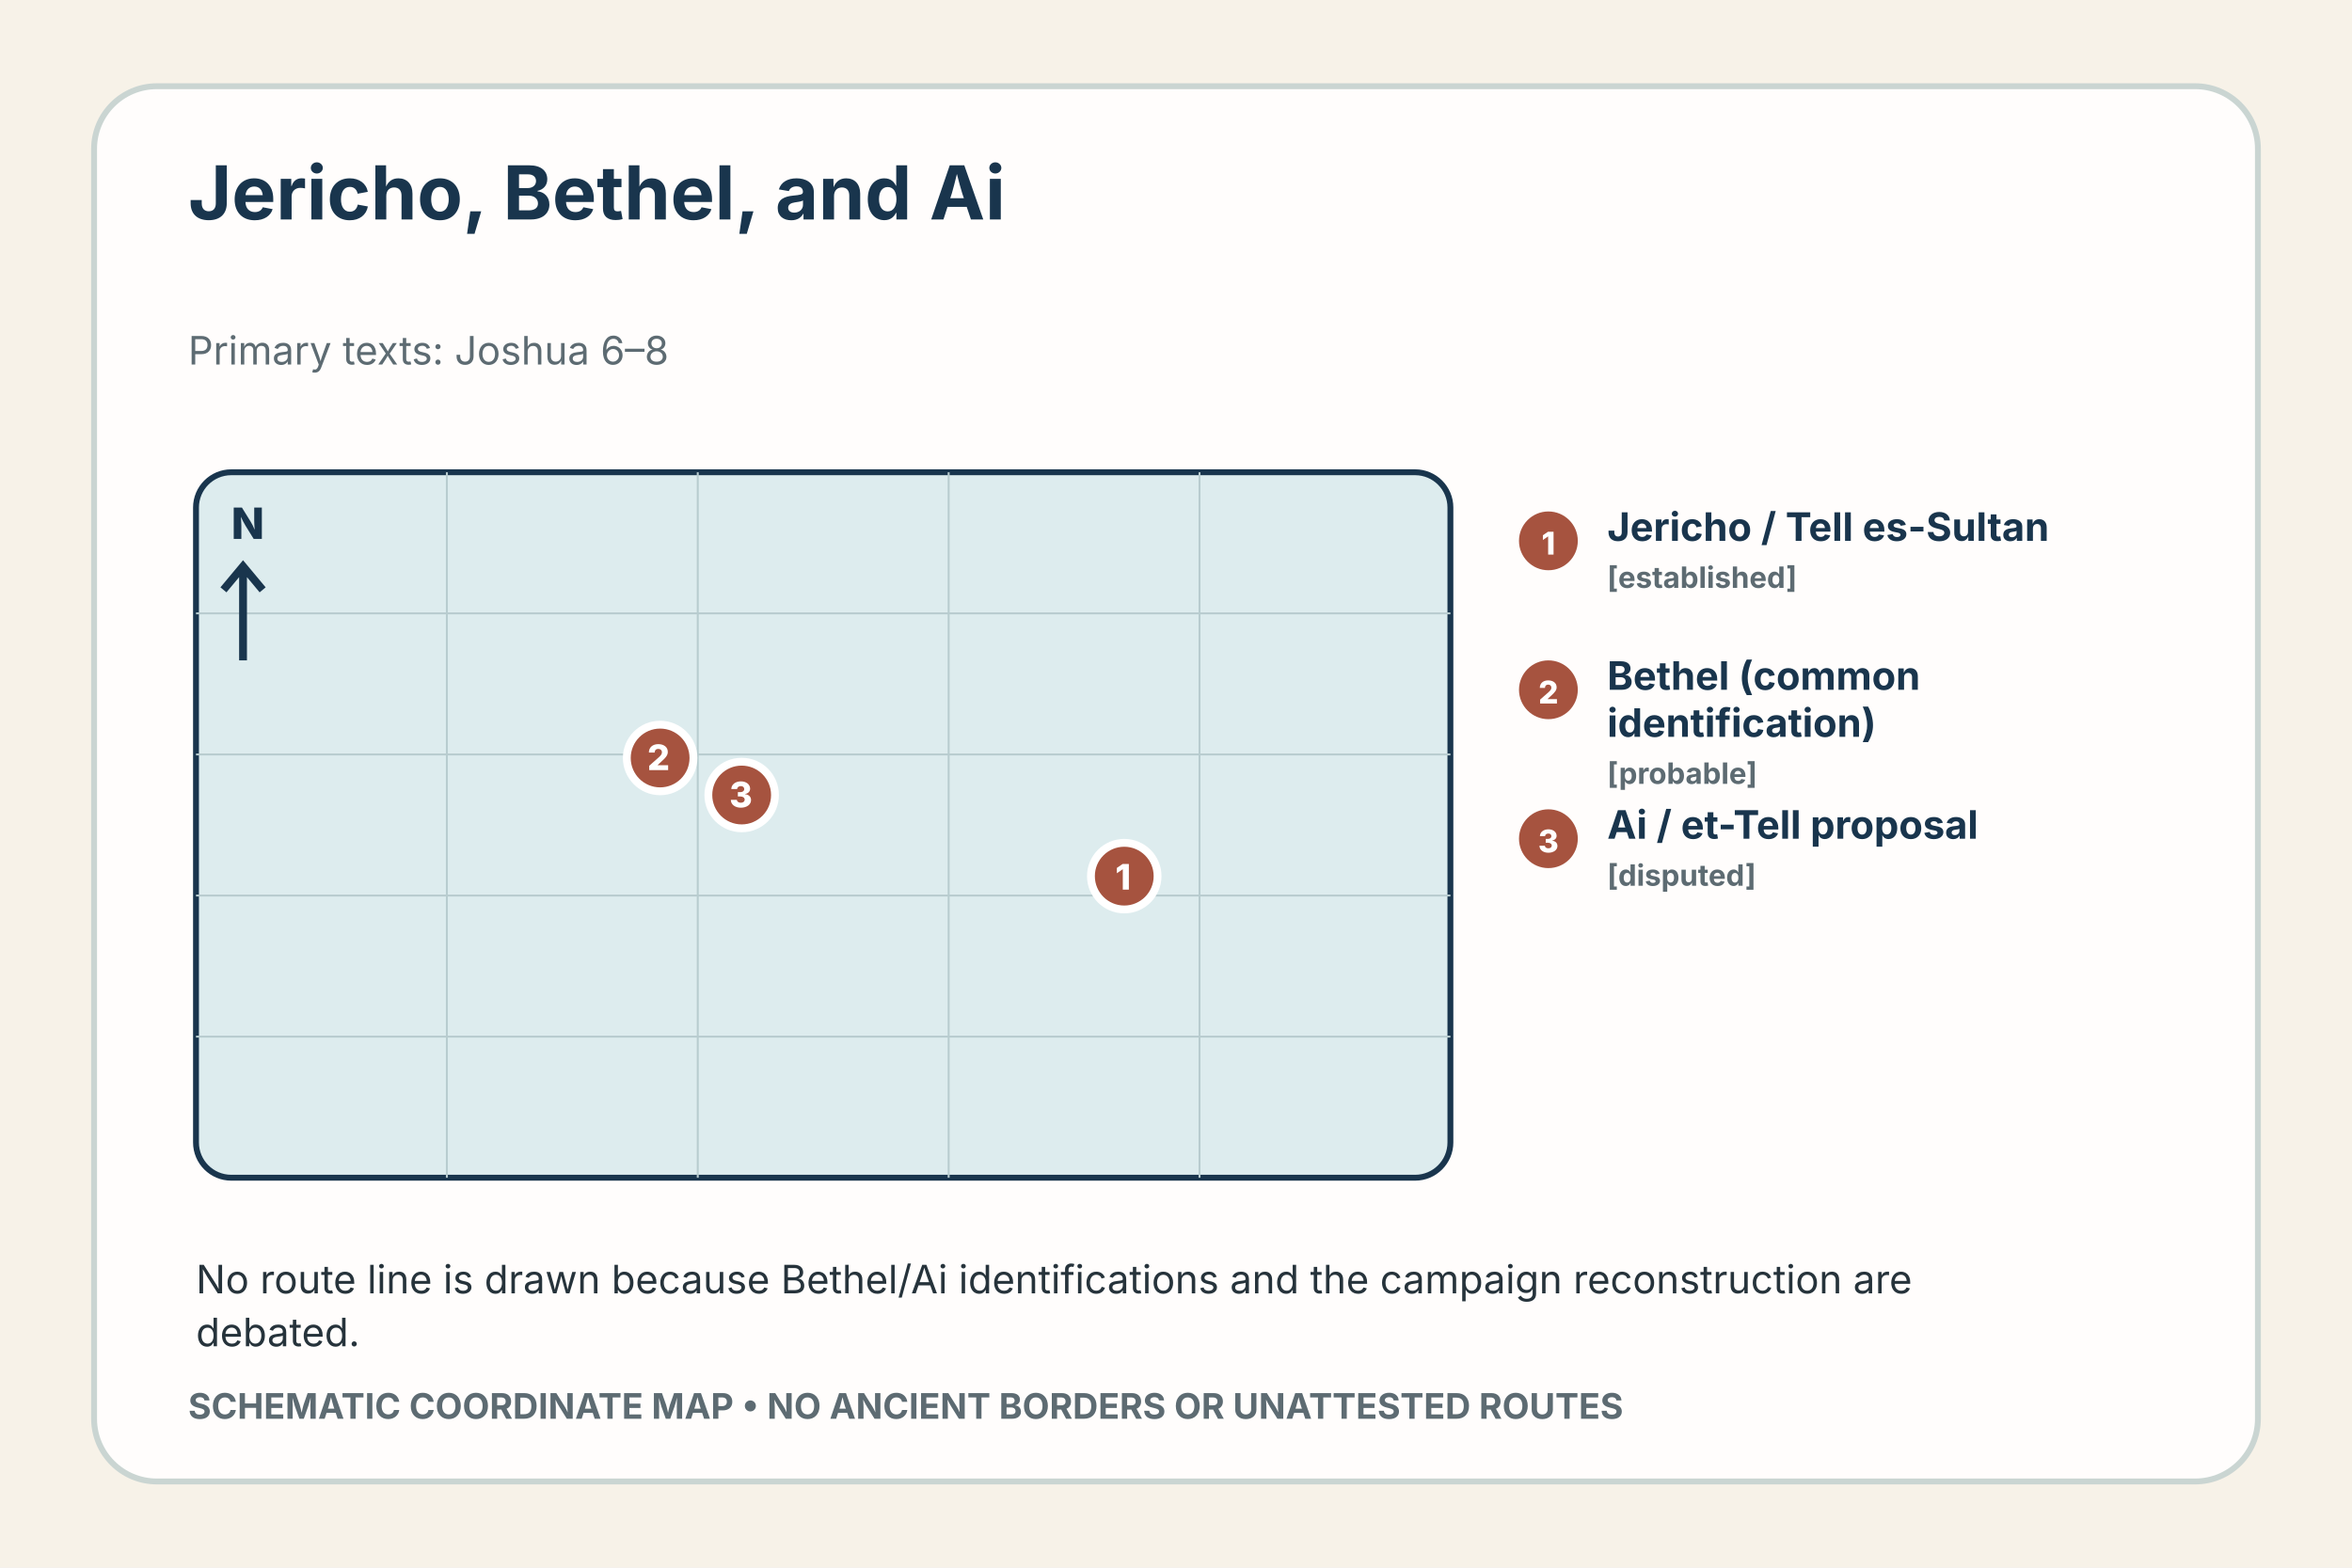
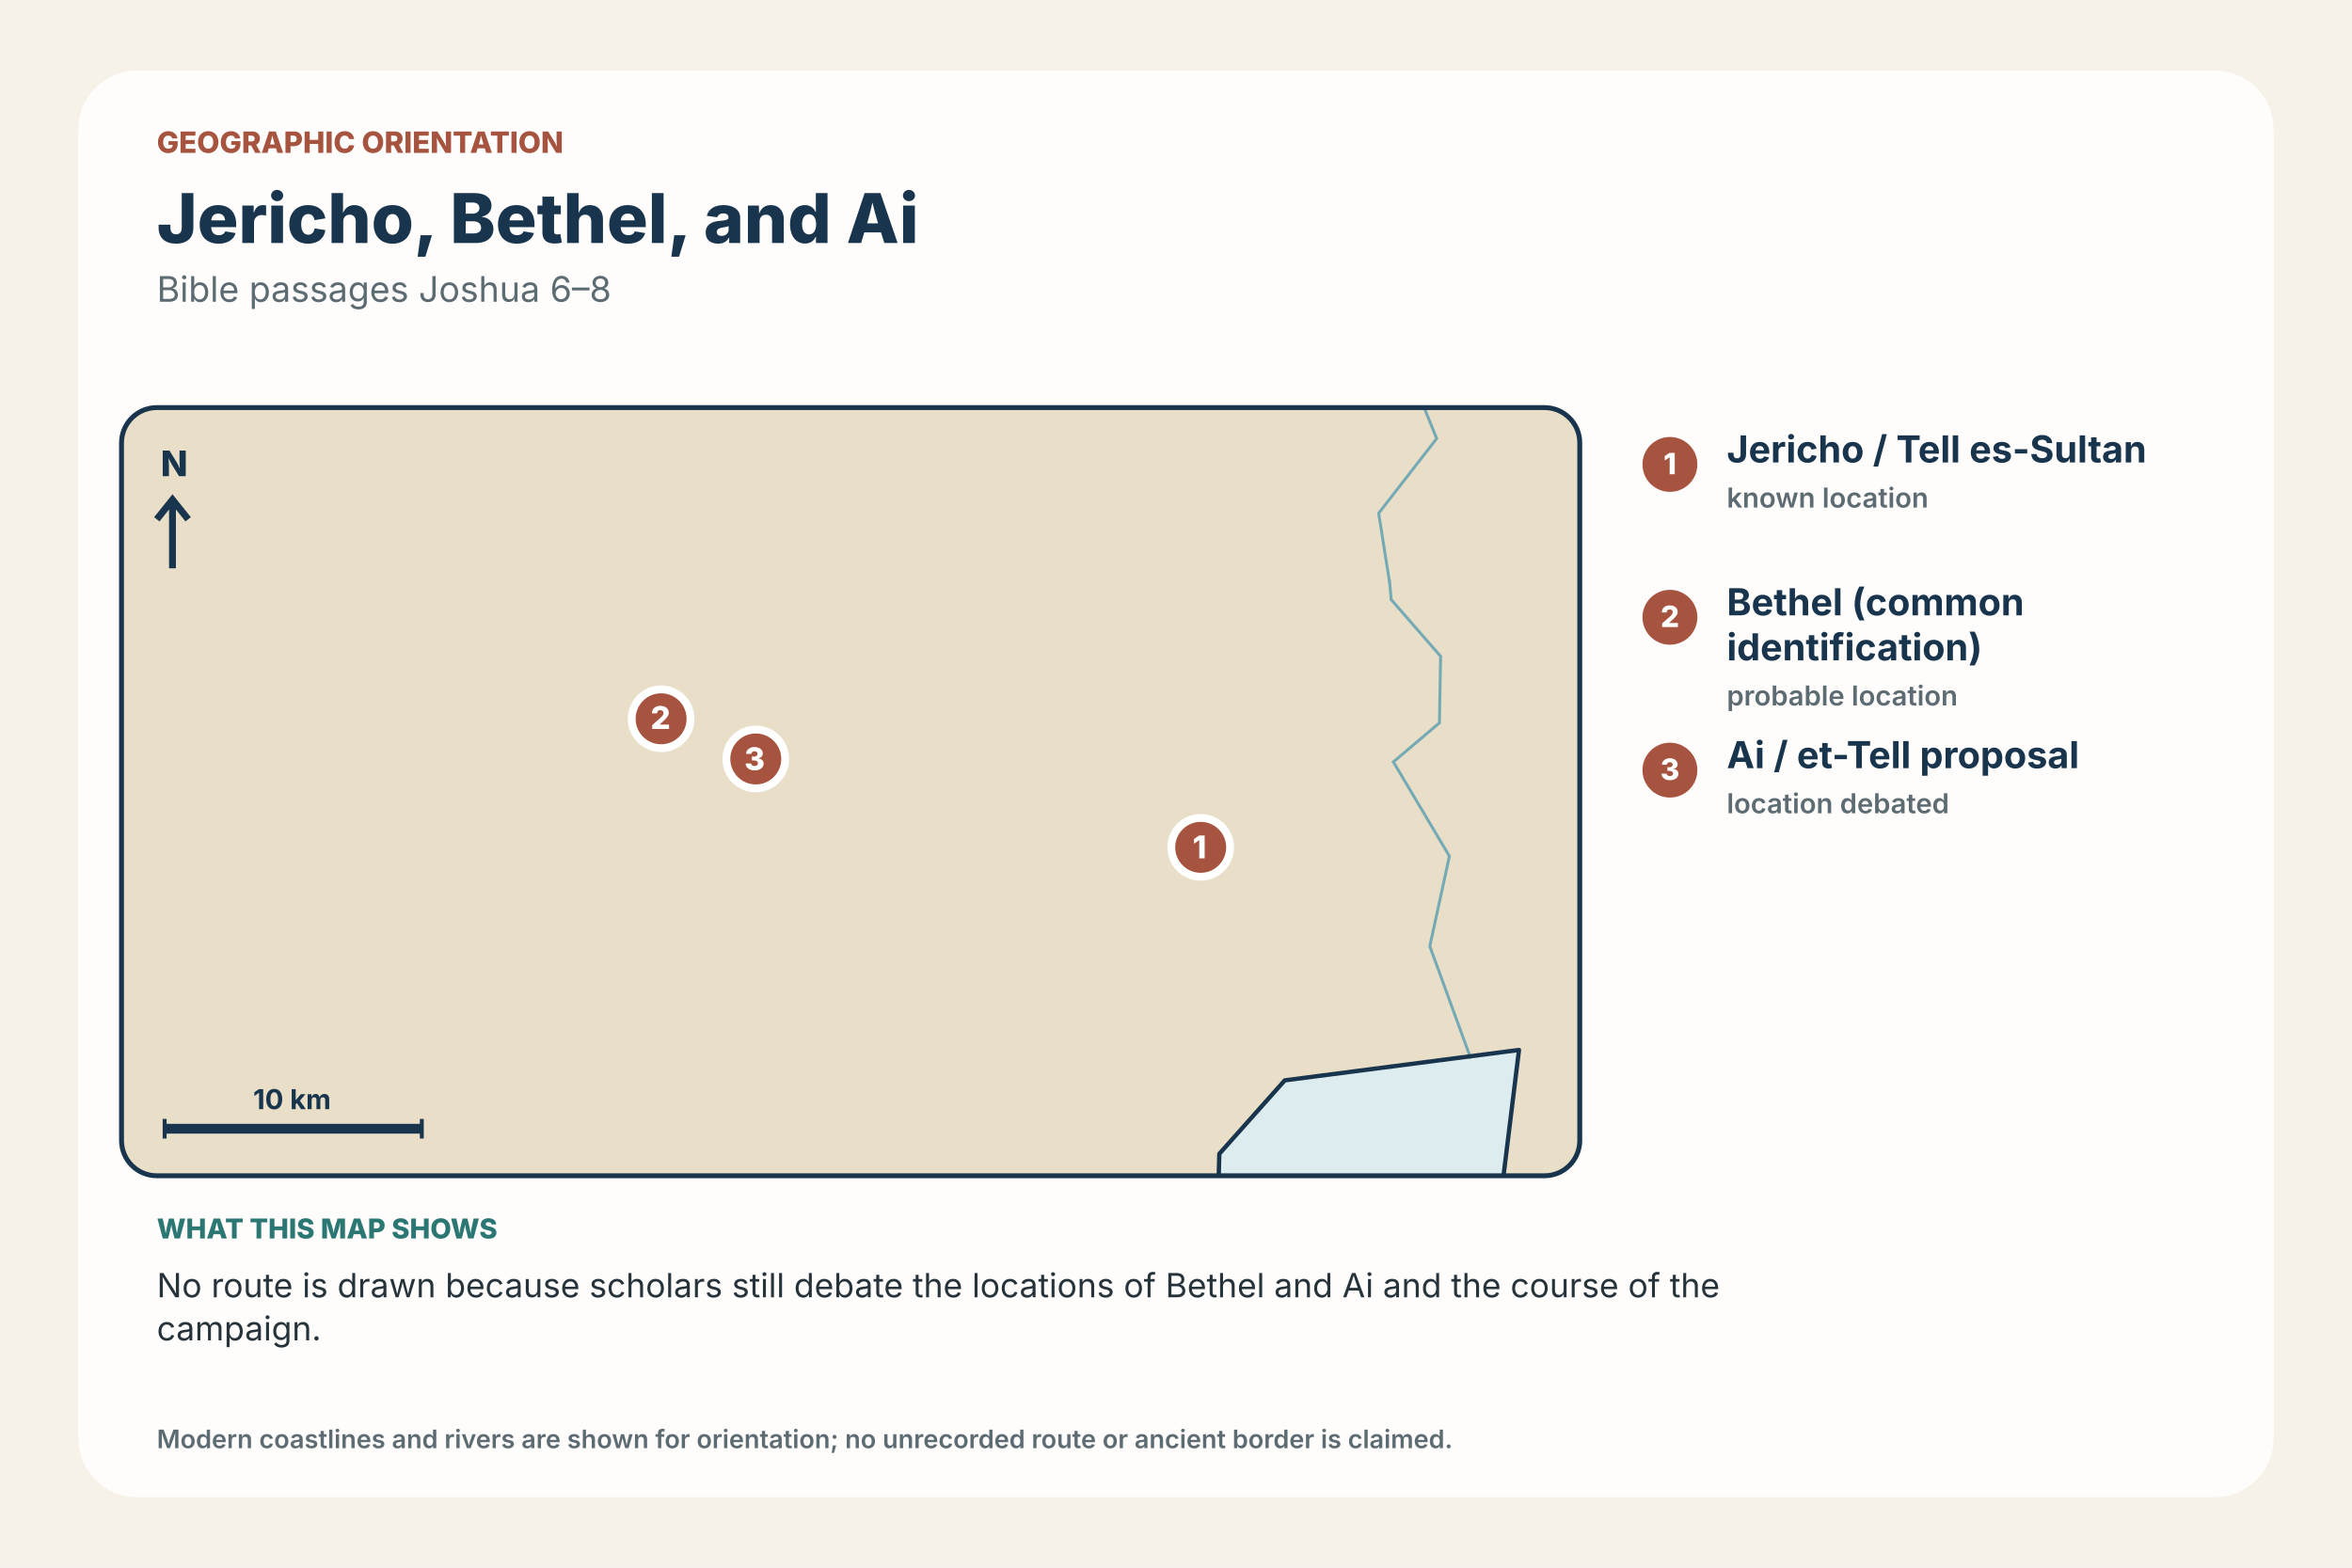
<svg xmlns="http://www.w3.org/2000/svg" width="1200" height="800" viewBox="0 0 1200 800" role="img" aria-labelledby="title desc">
  <rect width="1200" height="800" fill="#F7F2E8" />
  <style>text { font-family: Inter, system-ui, -apple-system, BlinkMacSystemFont, "Segoe UI", sans-serif; }</style>
-   <rect x="48" y="44" width="1104" height="712" rx="32" fill="#FFFDFC" stroke="#CAD5D2" stroke-width="3" />
-   <text x="96" y="112" font-size="38" font-weight="750" fill="#19354D" text-anchor="start">
-     <tspan x="96" dy="0">Jericho, Bethel, and Ai</tspan>
+   <rect x="40" y="36" width="1120" height="728" rx="30" fill="#FFFDFC" />
+   <text x="80" y="78" font-size="15" font-weight="800" fill="#A6533F" text-anchor="start">
+     <tspan x="80" dy="0">GEOGRAPHIC ORIENTATION</tspan>
  </text>
-   <text x="96" y="186" font-size="20" font-weight="400" fill="#5D6B72" text-anchor="start">
-     <tspan x="96" dy="0">Primary texts: Joshua 6–8</tspan>
+   <text x="80" y="124" font-size="35" font-weight="760" fill="#19354D" text-anchor="start">
+     <tspan x="80" dy="0">Jericho, Bethel, and Ai</tspan>
  </text>
-   <rect x="100" y="241" width="640" height="360" rx="18" fill="#DDECEE" stroke="#19354D" stroke-width="3" />
-   <line x1="228.0" y1="241" x2="228.0" y2="601" stroke="#B8CCCF" stroke-width="1" />
-   <line x1="100" y1="313.0" x2="740" y2="313.0" stroke="#B8CCCF" stroke-width="1" />
-   <line x1="356.0" y1="241" x2="356.0" y2="601" stroke="#B8CCCF" stroke-width="1" />
-   <line x1="100" y1="385.0" x2="740" y2="385.0" stroke="#B8CCCF" stroke-width="1" />
-   <line x1="484.0" y1="241" x2="484.0" y2="601" stroke="#B8CCCF" stroke-width="1" />
-   <line x1="100" y1="457.0" x2="740" y2="457.0" stroke="#B8CCCF" stroke-width="1" />
-   <line x1="612.0" y1="241" x2="612.0" y2="601" stroke="#B8CCCF" stroke-width="1" />
-   <line x1="100" y1="529.0" x2="740" y2="529.0" stroke="#B8CCCF" stroke-width="1" />
-   <text x="118" y="275" font-size="22" font-weight="800" fill="#19354D" text-anchor="start">
-     <tspan x="118" dy="0">N</tspan>
+   <text x="80" y="154" font-size="18" font-weight="400" fill="#5D6B72" text-anchor="start">
+     <tspan x="80" dy="0">Bible passages  Joshua 6–8</tspan>
  </text>
-   <path d="M 124 289 L 124 337 M 114 301 L 124 289 L 134 301" stroke="#19354D" stroke-width="4" fill="none" />
-   <circle cx="573.6" cy="447.1" r="17" fill="#A6533F" stroke="#FFFFFF" stroke-width="4" />
-   <text x="573" y="454" font-size="18" font-weight="800" fill="#FFFFFF" text-anchor="middle">
-     <tspan x="573" dy="0">1</tspan>
+   <defs>
+     <clipPath id="physical-map-clip">
+       <rect x="62" y="208" width="744" height="392" rx="18" />
+     </clipPath>
+   </defs>
+   <g id="physical-map-base" data-source="GSHHG" clip-path="url(#physical-map-clip)">
+     <rect x="62" y="208" width="744" height="392" fill="#DDECEE" />
+     <path d="M 62.0 600.0 L 62.0 208.0 L 806.0 208.0 L 806.0 600.0 L 62.0 600.0 Z" fill="#E9DFC9" stroke="none" />
+     <path d="M 621.8 600.0 L 622.1 588.8 L 655.5 551.3 L 775.0 535.8 L 767.1 600.0 L 621.8 600.0 Z" fill="#DDECEE" stroke="none" />
+     <path d="M 708.9 296.2 L 709.8 306.0" fill="none" stroke="#75AAB4" stroke-width="1.5" stroke-linecap="round" />
+     <path d="M 726.6 208.0 L 733.0 223.8 L 703.4 261.9 L 708.9 296.7" fill="none" stroke="#75AAB4" stroke-width="1.5" stroke-linecap="round" />
+     <path d="M 709.8 306.0 L 735.0 334.9 L 734.4 368.9 L 710.9 388.8 L 739.5 436.9 L 729.5 482.9 L 750.2 539.6" fill="none" stroke="#75AAB4" stroke-width="1.5" stroke-linecap="round" />
+     <path d="M 621.8 600.0 L 622.1 588.8 L 655.5 551.3 L 775.0 535.8 L 767.1 600.0" fill="none" stroke="#19354D" stroke-width="2.2" stroke-linejoin="round" />
+   </g>
+   <rect x="62" y="208" width="744" height="392" rx="18" fill="none" stroke="#19354D" stroke-width="2.5" />
+   <text x="82" y="243" font-size="18" font-weight="800" fill="#19354D" text-anchor="start">
+     <tspan x="82" dy="0">N</tspan>
  </text>
-   <circle cx="790" cy="276" r="15" fill="#A6533F" />
-   <text x="790" y="283" font-size="16" font-weight="800" fill="#FFFFFF" text-anchor="middle">
-     <tspan x="790" dy="0">1</tspan>
+   <path d="M 88 255 L 88 290 M 80 265 L 88 255 L 96 265" stroke="#19354D" stroke-width="3.5" fill="none" />
+   <path d="M 84 576 L 215.2 576" stroke="#19354D" stroke-width="5" />
+   <path d="M 84 571 L 84 581 M 215.2 571 L 215.2 581" stroke="#19354D" stroke-width="2" />
+   <text x="149" y="566" font-size="14" font-weight="700" fill="#19354D" text-anchor="middle">
+     <tspan x="149" dy="0">10 km</tspan>
  </text>
-   <text x="820" y="276" font-size="20" font-weight="700" fill="#19354D" text-anchor="start">
-     <tspan x="820" dy="0">Jericho / Tell es-Sultan</tspan>
+   <circle cx="612.6" cy="432.4" r="15" fill="#A6533F" stroke="#FFFFFF" stroke-width="4" />
+   <text x="612" y="438" font-size="16" font-weight="800" fill="#FFFFFF" text-anchor="middle">
+     <tspan x="612" dy="0">1</tspan>
  </text>
-   <text x="820" y="300" font-size="15" font-weight="650" fill="#5D6B72" text-anchor="start">
-     <tspan x="820" dy="0">[established]</tspan>
+   <circle cx="852" cy="237" r="14" fill="#A6533F" />
+   <text x="852" y="242" font-size="15" font-weight="800" fill="#FFFFFF" text-anchor="middle">
+     <tspan x="852" dy="0">1</tspan>
  </text>
-   <circle cx="336.8" cy="386.8" r="17" fill="#A6533F" stroke="#FFFFFF" stroke-width="4" />
-   <text x="336" y="393" font-size="18" font-weight="800" fill="#FFFFFF" text-anchor="middle">
-     <tspan x="336" dy="0">2</tspan>
+   <text x="881" y="236" font-size="19" font-weight="720" fill="#19354D" text-anchor="start">
+     <tspan x="881" dy="0">Jericho / Tell es-Sultan</tspan>
  </text>
-   <circle cx="790" cy="352" r="15" fill="#A6533F" />
-   <text x="790" y="359" font-size="16" font-weight="800" fill="#FFFFFF" text-anchor="middle">
-     <tspan x="790" dy="0">2</tspan>
+   <text x="881" y="259" font-size="14" font-weight="600" fill="#5D6B72" text-anchor="start">
+     <tspan x="881" dy="0">known location</tspan>
  </text>
-   <text x="820" y="352" font-size="20" font-weight="700" fill="#19354D" text-anchor="start">
-     <tspan x="820" dy="0">Bethel (common</tspan>
-     <tspan x="820" dy="24">identification)</tspan>
+   <circle cx="337.3" cy="366.8" r="15" fill="#A6533F" stroke="#FFFFFF" stroke-width="4" />
+   <text x="337" y="372" font-size="16" font-weight="800" fill="#FFFFFF" text-anchor="middle">
+     <tspan x="337" dy="0">2</tspan>
  </text>
-   <text x="820" y="400" font-size="15" font-weight="650" fill="#5D6B72" text-anchor="start">
-     <tspan x="820" dy="0">[probable]</tspan>
+   <circle cx="852" cy="315" r="14" fill="#A6533F" />
+   <text x="852" y="320" font-size="15" font-weight="800" fill="#FFFFFF" text-anchor="middle">
+     <tspan x="852" dy="0">2</tspan>
  </text>
-   <circle cx="378.4" cy="405.7" r="17" fill="#A6533F" stroke="#FFFFFF" stroke-width="4" />
-   <text x="378" y="412" font-size="18" font-weight="800" fill="#FFFFFF" text-anchor="middle">
-     <tspan x="378" dy="0">3</tspan>
+   <text x="881" y="314" font-size="19" font-weight="720" fill="#19354D" text-anchor="start">
+     <tspan x="881" dy="0">Bethel (common</tspan>
+     <tspan x="881" dy="23">identification)</tspan>
  </text>
-   <circle cx="790" cy="428" r="15" fill="#A6533F" />
-   <text x="790" y="435" font-size="16" font-weight="800" fill="#FFFFFF" text-anchor="middle">
-     <tspan x="790" dy="0">3</tspan>
+   <text x="881" y="360" font-size="14" font-weight="600" fill="#5D6B72" text-anchor="start">
+     <tspan x="881" dy="0">probable location</tspan>
  </text>
-   <text x="820" y="428" font-size="20" font-weight="700" fill="#19354D" text-anchor="start">
-     <tspan x="820" dy="0">Ai / et-Tell proposal</tspan>
+   <circle cx="385.6" cy="387.3" r="15" fill="#A6533F" stroke="#FFFFFF" stroke-width="4" />
+   <text x="385" y="393" font-size="16" font-weight="800" fill="#FFFFFF" text-anchor="middle">
+     <tspan x="385" dy="0">3</tspan>
  </text>
-   <text x="820" y="452" font-size="15" font-weight="650" fill="#5D6B72" text-anchor="start">
-     <tspan x="820" dy="0">[disputed]</tspan>
+   <circle cx="852" cy="393" r="14" fill="#A6533F" />
+   <text x="852" y="398" font-size="15" font-weight="800" fill="#FFFFFF" text-anchor="middle">
+     <tspan x="852" dy="0">3</tspan>
  </text>
-   <text x="100" y="660" font-size="20" font-weight="400" fill="#26333B" text-anchor="start">
-     <tspan x="100" dy="0">No route line is drawn because Bethel/Ai identifications and the campaign reconstruction are</tspan>
-     <tspan x="100" dy="27">debated.</tspan>
+   <text x="881" y="392" font-size="19" font-weight="720" fill="#19354D" text-anchor="start">
+     <tspan x="881" dy="0">Ai / et-Tell proposal</tspan>
  </text>
-   <text x="96" y="724" font-size="18" font-weight="700" fill="#5D6B72" text-anchor="start">
-     <tspan x="96" dy="0">SCHEMATIC COORDINATE MAP • NO ANCIENT BORDERS OR UNATTESTED ROUTES</tspan>
+   <text x="881" y="415" font-size="14" font-weight="600" fill="#5D6B72" text-anchor="start">
+     <tspan x="881" dy="0">location debated</tspan>
+   </text>
+   <text x="80" y="632" font-size="14" font-weight="800" fill="#2B7773" text-anchor="start">
+     <tspan x="80" dy="0">WHAT THIS MAP SHOWS</tspan>
+   </text>
+   <text x="80" y="662" font-size="17" font-weight="400" fill="#26333B" text-anchor="start">
+     <tspan x="80" dy="0">No route is drawn because scholars still debate the locations of Bethel and Ai and the course of the</tspan>
+     <tspan x="80" dy="22">campaign.</tspan>
+   </text>
+   <text x="80" y="739" font-size="13" font-weight="600" fill="#5D6B72" text-anchor="start">
+     <tspan x="80" dy="0">Modern coastlines and rivers are shown for orientation; no unrecorded route or ancient border is claimed.</tspan>
  </text>
</svg>
